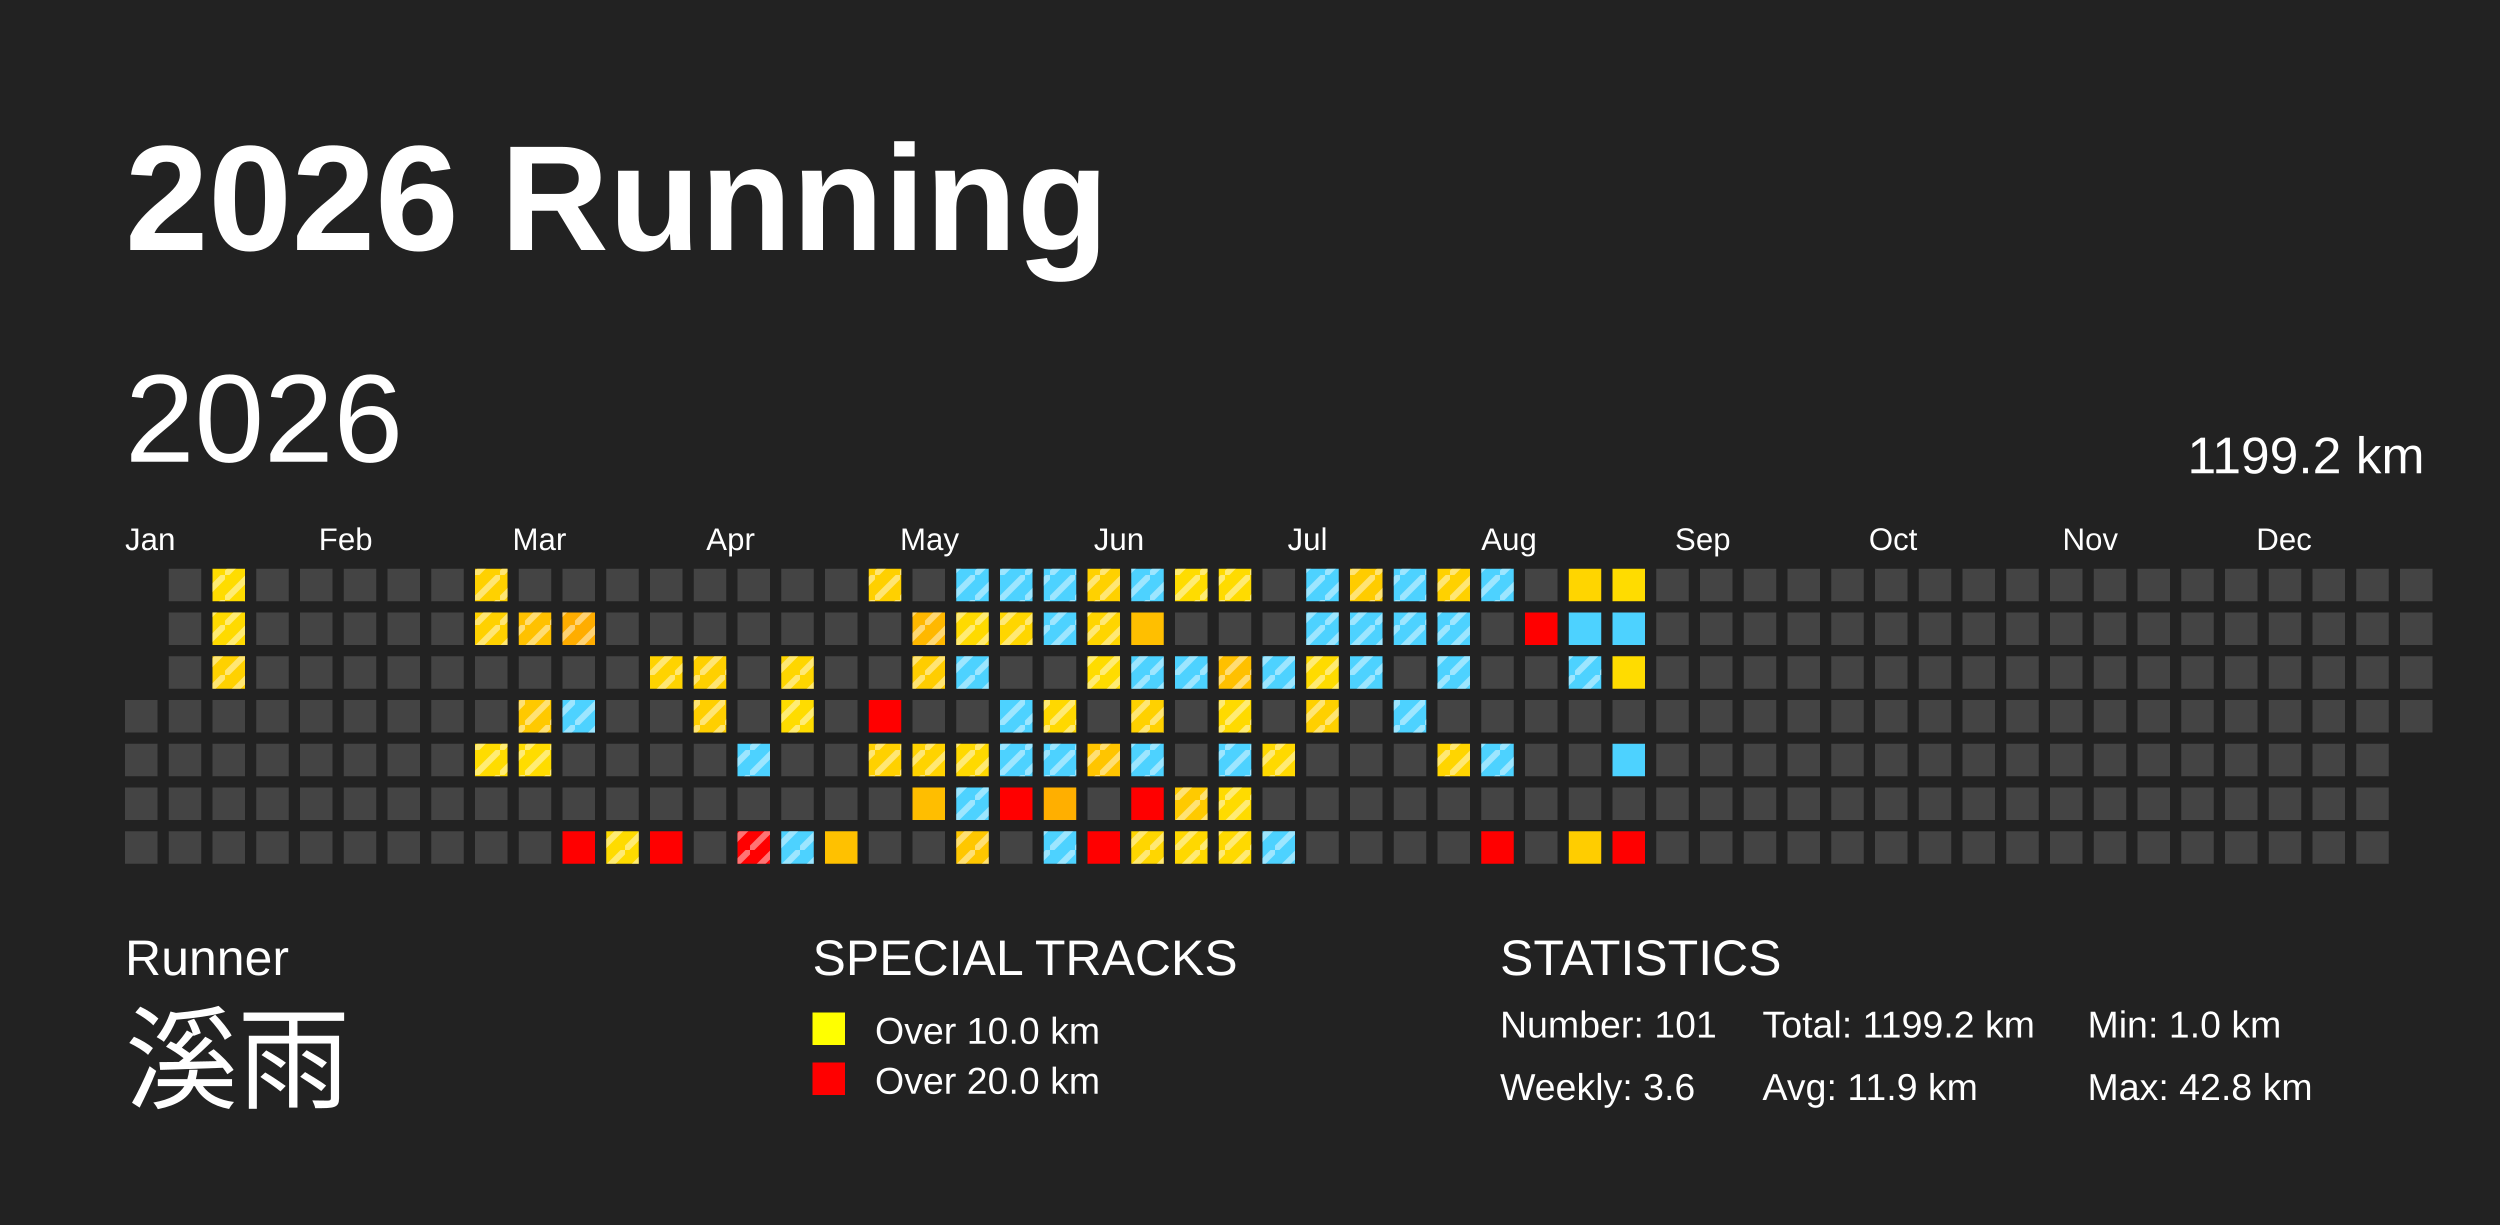
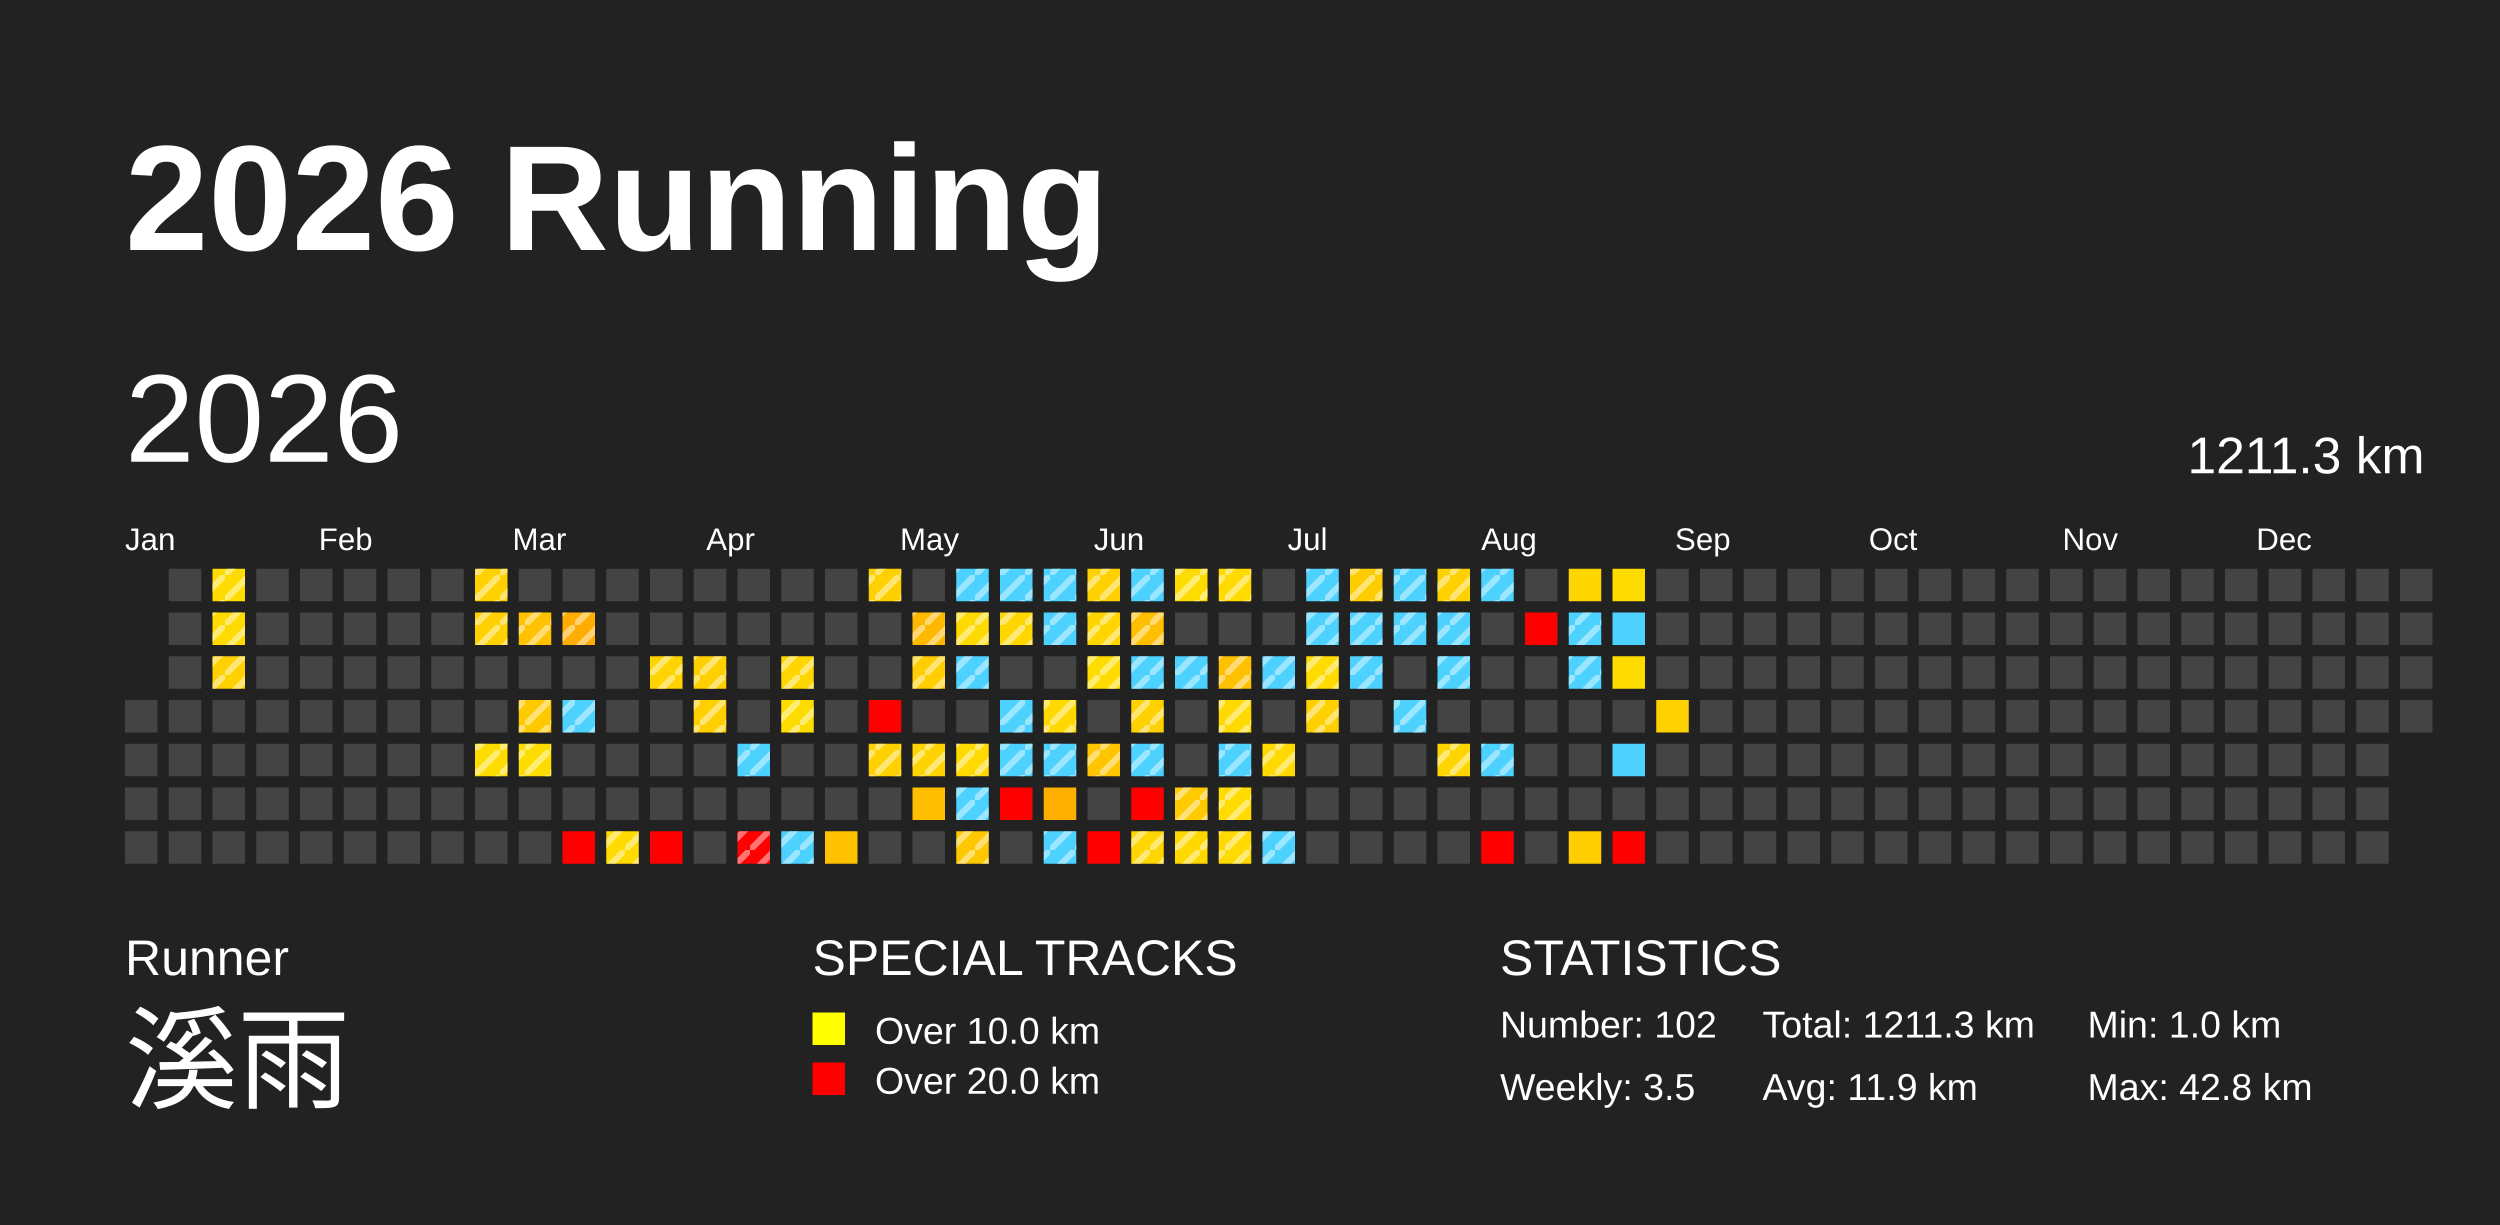
<svg xmlns="http://www.w3.org/2000/svg" baseProfile="full" height="98mm" version="1.1" viewBox="0,0,200,98" width="200mm">
  <defs>
    <pattern height="2" id="indoor-stripe" patternUnits="userSpaceOnUse" width="2">
      <line stroke="white" stroke-opacity="0.45" stroke-width="0.5" x1="0" x2="2" y1="2" y2="0" />
    </pattern>
  </defs>
  <rect fill="#222222" height="98" width="200" x="0" y="0" />
  <text fill="#FFFFFF" style="font-size:12px; font-family:Arial; font-weight:bold;" x="10" y="20">2026 Running</text>
  <text fill="#FFFFFF" style="font-size:4px; font-family:Arial" x="10" y="78">Runner</text>
  <text fill="#FFFFFF" style="font-size:9px; font-family:Arial" x="10" y="88">溪雨</text>
  <text fill="#FFFFFF" style="font-size:4px; font-family:Arial" x="65" y="78">SPECIAL TRACKS</text>
  <rect fill="yellow" height="2.6" width="2.6" x="65" y="81" />
  <text fill="#FFFFFF" style="font-size:3px; font-family:Arial" x="70" y="83.5">Over 10.0 km</text>
  <rect fill="red" height="2.6" width="2.6" x="65" y="85" />
  <text fill="#FFFFFF" style="font-size:3px; font-family:Arial" x="70" y="87.5">Over 20.0 km</text>
  <text fill="#FFFFFF" style="font-size:4px; font-family:Arial" x="120" y="78">STATISTICS</text>
-   <text fill="#FFFFFF" style="font-size:3px; font-family:Arial" x="120" y="83">Number: 101</text>
-   <text fill="#FFFFFF" style="font-size:3px; font-family:Arial" x="120" y="88">Weekly: 3.6</text>
-   <text fill="#FFFFFF" style="font-size:3px; font-family:Arial" x="141" y="83">Total: 1199.2 km</text>
+   <text fill="#FFFFFF" style="font-size:3px; font-family:Arial" x="120" y="83">Number: 102</text>
+   <text fill="#FFFFFF" style="font-size:3px; font-family:Arial" x="120" y="88">Weekly: 3.5</text>
+   <text fill="#FFFFFF" style="font-size:3px; font-family:Arial" x="141" y="83">Total: 1211.3 km</text>
  <text fill="#FFFFFF" style="font-size:3px; font-family:Arial" x="141" y="88">Avg: 11.9 km</text>
  <text fill="#FFFFFF" style="font-size:3px; font-family:Arial" x="167" y="83">Min: 1.0 km</text>
  <text fill="#FFFFFF" style="font-size:3px; font-family:Arial" x="167" y="88">Max: 42.8 km</text>
  <text dominant-baseline="hanging" fill="#FFFFFF" style="font-size:10.0px; font-family:Arial;" x="10" y="30">2026</text>
-   <text dominant-baseline="hanging" fill="#FFFFFF" style="font-size:4.125px; font-family:Arial;" x="175" y="35">1199.2 km</text>
+   <text dominant-baseline="hanging" fill="#FFFFFF" style="font-size:4.125px; font-family:Arial;" x="175" y="35">1211.3 km</text>
  <text fill="#FFFFFF" style="font-size:2.5px; font-family:Arial" x="10.0" y="44">Jan</text>
  <text fill="#FFFFFF" style="font-size:2.5px; font-family:Arial" x="25.5" y="44">Feb</text>
  <text fill="#FFFFFF" style="font-size:2.5px; font-family:Arial" x="41.0" y="44">Mar</text>
  <text fill="#FFFFFF" style="font-size:2.5px; font-family:Arial" x="56.5" y="44">Apr</text>
  <text fill="#FFFFFF" style="font-size:2.5px; font-family:Arial" x="72.0" y="44">May</text>
  <text fill="#FFFFFF" style="font-size:2.5px; font-family:Arial" x="87.5" y="44">Jun</text>
  <text fill="#FFFFFF" style="font-size:2.5px; font-family:Arial" x="103.0" y="44">Jul</text>
  <text fill="#FFFFFF" style="font-size:2.5px; font-family:Arial" x="118.5" y="44">Aug</text>
  <text fill="#FFFFFF" style="font-size:2.5px; font-family:Arial" x="134.0" y="44">Sep</text>
  <text fill="#FFFFFF" style="font-size:2.5px; font-family:Arial" x="149.5" y="44">Oct</text>
  <text fill="#FFFFFF" style="font-size:2.5px; font-family:Arial" x="165.0" y="44">Nov</text>
  <text fill="#FFFFFF" style="font-size:2.5px; font-family:Arial" x="180.5" y="44">Dec</text>
  <rect fill="#444444" height="2.6" width="2.6" x="10.0" y="56.0" />
  <rect fill="#444444" height="2.6" width="2.6" x="10.0" y="59.5" />
  <rect fill="#444444" height="2.6" width="2.6" x="10.0" y="63.0" />
  <rect fill="#444444" height="2.6" width="2.6" x="10.0" y="66.5" />
  <rect fill="#444444" height="2.6" width="2.6" x="13.5" y="45.5" />
  <rect fill="#444444" height="2.6" width="2.6" x="13.5" y="49.0" />
  <rect fill="#444444" height="2.6" width="2.6" x="13.5" y="52.5" />
  <rect fill="#444444" height="2.6" width="2.6" x="13.5" y="56.0" />
  <rect fill="#444444" height="2.6" width="2.6" x="13.5" y="59.5" />
  <rect fill="#444444" height="2.6" width="2.6" x="13.5" y="63.0" />
  <rect fill="#444444" height="2.6" width="2.6" x="13.5" y="66.5" />
  <rect fill="#ffdc00" height="2.6" width="2.6" x="17.0" y="45.5" />
  <rect fill="url(#indoor-stripe)" height="2.6" style="pointer-events: none;" width="2.6" x="17.0" y="45.5" />
  <rect fill="#ffda00" height="2.6" width="2.6" x="17.0" y="49.0" />
  <rect fill="url(#indoor-stripe)" height="2.6" style="pointer-events: none;" width="2.6" x="17.0" y="49.0" />
  <rect fill="#ffd100" height="2.6" width="2.6" x="17.0" y="52.5" />
  <rect fill="url(#indoor-stripe)" height="2.6" style="pointer-events: none;" width="2.6" x="17.0" y="52.5" />
  <rect fill="#444444" height="2.6" width="2.6" x="17.0" y="56.0" />
  <rect fill="#444444" height="2.6" width="2.6" x="17.0" y="59.5" />
  <rect fill="#444444" height="2.6" width="2.6" x="17.0" y="63.0" />
  <rect fill="#444444" height="2.6" width="2.6" x="17.0" y="66.5" />
  <rect fill="#444444" height="2.6" width="2.6" x="20.5" y="45.5" />
  <rect fill="#444444" height="2.6" width="2.6" x="20.5" y="49.0" />
  <rect fill="#444444" height="2.6" width="2.6" x="20.5" y="52.5" />
  <rect fill="#444444" height="2.6" width="2.6" x="20.5" y="56.0" />
  <rect fill="#444444" height="2.6" width="2.6" x="20.5" y="59.5" />
  <rect fill="#444444" height="2.6" width="2.6" x="20.5" y="63.0" />
  <rect fill="#444444" height="2.6" width="2.6" x="20.5" y="66.5" />
  <rect fill="#444444" height="2.6" width="2.6" x="24.0" y="45.5" />
  <rect fill="#444444" height="2.6" width="2.6" x="24.0" y="49.0" />
  <rect fill="#444444" height="2.6" width="2.6" x="24.0" y="52.5" />
  <rect fill="#444444" height="2.6" width="2.6" x="24.0" y="56.0" />
  <rect fill="#444444" height="2.6" width="2.6" x="24.0" y="59.5" />
  <rect fill="#444444" height="2.6" width="2.6" x="24.0" y="63.0" />
  <rect fill="#444444" height="2.6" width="2.6" x="24.0" y="66.5" />
  <rect fill="#444444" height="2.6" width="2.6" x="27.5" y="45.5" />
  <rect fill="#444444" height="2.6" width="2.6" x="27.5" y="49.0" />
  <rect fill="#444444" height="2.6" width="2.6" x="27.5" y="52.5" />
  <rect fill="#444444" height="2.6" width="2.6" x="27.5" y="56.0" />
  <rect fill="#444444" height="2.6" width="2.6" x="27.5" y="59.5" />
  <rect fill="#444444" height="2.6" width="2.6" x="27.5" y="63.0" />
  <rect fill="#444444" height="2.6" width="2.6" x="27.5" y="66.5" />
  <rect fill="#444444" height="2.6" width="2.6" x="31.0" y="45.5" />
  <rect fill="#444444" height="2.6" width="2.6" x="31.0" y="49.0" />
  <rect fill="#444444" height="2.6" width="2.6" x="31.0" y="52.5" />
  <rect fill="#444444" height="2.6" width="2.6" x="31.0" y="56.0" />
  <rect fill="#444444" height="2.6" width="2.6" x="31.0" y="59.5" />
  <rect fill="#444444" height="2.6" width="2.6" x="31.0" y="63.0" />
  <rect fill="#444444" height="2.6" width="2.6" x="31.0" y="66.5" />
  <rect fill="#444444" height="2.6" width="2.6" x="34.5" y="45.5" />
  <rect fill="#444444" height="2.6" width="2.6" x="34.5" y="49.0" />
  <rect fill="#444444" height="2.6" width="2.6" x="34.5" y="52.5" />
  <rect fill="#444444" height="2.6" width="2.6" x="34.5" y="56.0" />
  <rect fill="#444444" height="2.6" width="2.6" x="34.5" y="59.5" />
  <rect fill="#444444" height="2.6" width="2.6" x="34.5" y="63.0" />
  <rect fill="#444444" height="2.6" width="2.6" x="34.5" y="66.5" />
  <rect fill="#ffd100" height="2.6" width="2.6" x="38.0" y="45.5" />
  <rect fill="url(#indoor-stripe)" height="2.6" style="pointer-events: none;" width="2.6" x="38.0" y="45.5" />
  <rect fill="#ffd100" height="2.6" width="2.6" x="38.0" y="49.0" />
  <rect fill="url(#indoor-stripe)" height="2.6" style="pointer-events: none;" width="2.6" x="38.0" y="49.0" />
  <rect fill="#444444" height="2.6" width="2.6" x="38.0" y="52.5" />
  <rect fill="#444444" height="2.6" width="2.6" x="38.0" y="56.0" />
  <rect fill="#ffdc00" height="2.6" width="2.6" x="38.0" y="59.5" />
  <rect fill="url(#indoor-stripe)" height="2.6" style="pointer-events: none;" width="2.6" x="38.0" y="59.5" />
  <rect fill="#444444" height="2.6" width="2.6" x="38.0" y="63.0" />
  <rect fill="#444444" height="2.6" width="2.6" x="38.0" y="66.5" />
  <rect fill="#444444" height="2.6" width="2.6" x="41.5" y="45.5" />
  <rect fill="#ffc100" height="2.6" width="2.6" x="41.5" y="49.0" />
  <rect fill="url(#indoor-stripe)" height="2.6" style="pointer-events: none;" width="2.6" x="41.5" y="49.0" />
  <rect fill="#444444" height="2.6" width="2.6" x="41.5" y="52.5" />
  <rect fill="#ffc900" height="2.6" width="2.6" x="41.5" y="56.0" />
  <rect fill="url(#indoor-stripe)" height="2.6" style="pointer-events: none;" width="2.6" x="41.5" y="56.0" />
  <rect fill="#ffdc00" height="2.6" width="2.6" x="41.5" y="59.5" />
  <rect fill="url(#indoor-stripe)" height="2.6" style="pointer-events: none;" width="2.6" x="41.5" y="59.5" />
  <rect fill="#444444" height="2.6" width="2.6" x="41.5" y="63.0" />
  <rect fill="#444444" height="2.6" width="2.6" x="41.5" y="66.5" />
  <rect fill="#444444" height="2.6" width="2.6" x="45.0" y="45.5" />
  <rect fill="#ffad00" height="2.6" width="2.6" x="45.0" y="49.0" />
  <rect fill="url(#indoor-stripe)" height="2.6" style="pointer-events: none;" width="2.6" x="45.0" y="49.0" />
  <rect fill="#444444" height="2.6" width="2.6" x="45.0" y="52.5" />
  <rect fill="#4dd2ff" height="2.6" width="2.6" x="45.0" y="56.0" />
  <rect fill="url(#indoor-stripe)" height="2.6" style="pointer-events: none;" width="2.6" x="45.0" y="56.0" />
  <rect fill="#444444" height="2.6" width="2.6" x="45.0" y="59.5" />
  <rect fill="#444444" height="2.6" width="2.6" x="45.0" y="63.0" />
  <rect fill="red" height="2.6" width="2.6" x="45.0" y="66.5" />
  <rect fill="#444444" height="2.6" width="2.6" x="48.5" y="45.5" />
  <rect fill="#444444" height="2.6" width="2.6" x="48.5" y="49.0" />
  <rect fill="#444444" height="2.6" width="2.6" x="48.5" y="52.5" />
  <rect fill="#444444" height="2.6" width="2.6" x="48.5" y="56.0" />
  <rect fill="#444444" height="2.6" width="2.6" x="48.5" y="59.5" />
  <rect fill="#444444" height="2.6" width="2.6" x="48.5" y="63.0" />
  <rect fill="#ffdb00" height="2.6" width="2.6" x="48.5" y="66.5" />
  <rect fill="url(#indoor-stripe)" height="2.6" style="pointer-events: none;" width="2.6" x="48.5" y="66.5" />
  <rect fill="#444444" height="2.6" width="2.6" x="52.0" y="45.5" />
  <rect fill="#444444" height="2.6" width="2.6" x="52.0" y="49.0" />
  <rect fill="#ffd300" height="2.6" width="2.6" x="52.0" y="52.5" />
  <rect fill="url(#indoor-stripe)" height="2.6" style="pointer-events: none;" width="2.6" x="52.0" y="52.5" />
  <rect fill="#444444" height="2.6" width="2.6" x="52.0" y="56.0" />
  <rect fill="#444444" height="2.6" width="2.6" x="52.0" y="59.5" />
  <rect fill="#444444" height="2.6" width="2.6" x="52.0" y="63.0" />
  <rect fill="red" height="2.6" width="2.6" x="52.0" y="66.5" />
  <rect fill="#444444" height="2.6" width="2.6" x="55.5" y="45.5" />
  <rect fill="#444444" height="2.6" width="2.6" x="55.5" y="49.0" />
  <rect fill="#ffd000" height="2.6" width="2.6" x="55.5" y="52.5" />
  <rect fill="url(#indoor-stripe)" height="2.6" style="pointer-events: none;" width="2.6" x="55.5" y="52.5" />
  <rect fill="#ffcf00" height="2.6" width="2.6" x="55.5" y="56.0" />
  <rect fill="url(#indoor-stripe)" height="2.6" style="pointer-events: none;" width="2.6" x="55.5" y="56.0" />
  <rect fill="#444444" height="2.6" width="2.6" x="55.5" y="59.5" />
  <rect fill="#444444" height="2.6" width="2.6" x="55.5" y="63.0" />
  <rect fill="#444444" height="2.6" width="2.6" x="55.5" y="66.5" />
  <rect fill="#444444" height="2.6" width="2.6" x="59.0" y="45.5" />
  <rect fill="#444444" height="2.6" width="2.6" x="59.0" y="49.0" />
  <rect fill="#444444" height="2.6" width="2.6" x="59.0" y="52.5" />
  <rect fill="#444444" height="2.6" width="2.6" x="59.0" y="56.0" />
  <rect fill="#4dd2ff" height="2.6" width="2.6" x="59.0" y="59.5" />
  <rect fill="url(#indoor-stripe)" height="2.6" style="pointer-events: none;" width="2.6" x="59.0" y="59.5" />
  <rect fill="#444444" height="2.6" width="2.6" x="59.0" y="63.0" />
  <rect fill="red" height="2.6" width="2.6" x="59.0" y="66.5" />
  <rect fill="url(#indoor-stripe)" height="2.6" style="pointer-events: none;" width="2.6" x="59.0" y="66.5" />
  <rect fill="#444444" height="2.6" width="2.6" x="62.5" y="45.5" />
  <rect fill="#444444" height="2.6" width="2.6" x="62.5" y="49.0" />
  <rect fill="#ffd600" height="2.6" width="2.6" x="62.5" y="52.5" />
  <rect fill="url(#indoor-stripe)" height="2.6" style="pointer-events: none;" width="2.6" x="62.5" y="52.5" />
  <rect fill="#ffdc00" height="2.6" width="2.6" x="62.5" y="56.0" />
  <rect fill="url(#indoor-stripe)" height="2.6" style="pointer-events: none;" width="2.6" x="62.5" y="56.0" />
  <rect fill="#444444" height="2.6" width="2.6" x="62.5" y="59.5" />
  <rect fill="#444444" height="2.6" width="2.6" x="62.5" y="63.0" />
  <rect fill="#4dd2ff" height="2.6" width="2.6" x="62.5" y="66.5" />
  <rect fill="url(#indoor-stripe)" height="2.6" style="pointer-events: none;" width="2.6" x="62.5" y="66.5" />
  <rect fill="#444444" height="2.6" width="2.6" x="66.0" y="45.5" />
  <rect fill="#444444" height="2.6" width="2.6" x="66.0" y="49.0" />
  <rect fill="#444444" height="2.6" width="2.6" x="66.0" y="52.5" />
  <rect fill="#444444" height="2.6" width="2.6" x="66.0" y="56.0" />
  <rect fill="#444444" height="2.6" width="2.6" x="66.0" y="59.5" />
  <rect fill="#444444" height="2.6" width="2.6" x="66.0" y="63.0" />
  <rect fill="#ffc100" height="2.6" width="2.6" x="66.0" y="66.5" />
  <rect fill="#ffd000" height="2.6" width="2.6" x="69.5" y="45.5" />
  <rect fill="url(#indoor-stripe)" height="2.6" style="pointer-events: none;" width="2.6" x="69.5" y="45.5" />
  <rect fill="#444444" height="2.6" width="2.6" x="69.5" y="49.0" />
  <rect fill="#444444" height="2.6" width="2.6" x="69.5" y="52.5" />
  <rect fill="red" height="2.6" width="2.6" x="69.5" y="56.0" />
  <rect fill="#ffd100" height="2.6" width="2.6" x="69.5" y="59.5" />
  <rect fill="url(#indoor-stripe)" height="2.6" style="pointer-events: none;" width="2.6" x="69.5" y="59.5" />
  <rect fill="#444444" height="2.6" width="2.6" x="69.5" y="63.0" />
  <rect fill="#444444" height="2.6" width="2.6" x="69.5" y="66.5" />
  <rect fill="#444444" height="2.6" width="2.6" x="73.0" y="45.5" />
  <rect fill="#ffb800" height="2.6" width="2.6" x="73.0" y="49.0" />
  <rect fill="url(#indoor-stripe)" height="2.6" style="pointer-events: none;" width="2.6" x="73.0" y="49.0" />
  <rect fill="#ffcd00" height="2.6" width="2.6" x="73.0" y="52.5" />
  <rect fill="url(#indoor-stripe)" height="2.6" style="pointer-events: none;" width="2.6" x="73.0" y="52.5" />
  <rect fill="#444444" height="2.6" width="2.6" x="73.0" y="56.0" />
  <rect fill="#ffd300" height="2.6" width="2.6" x="73.0" y="59.5" />
  <rect fill="url(#indoor-stripe)" height="2.6" style="pointer-events: none;" width="2.6" x="73.0" y="59.5" />
  <rect fill="#ffbe00" height="2.6" width="2.6" x="73.0" y="63.0" />
  <rect fill="#444444" height="2.6" width="2.6" x="73.0" y="66.5" />
  <rect fill="#4dd2ff" height="2.6" width="2.6" x="76.5" y="45.5" />
  <rect fill="url(#indoor-stripe)" height="2.6" style="pointer-events: none;" width="2.6" x="76.5" y="45.5" />
  <rect fill="#ffda00" height="2.6" width="2.6" x="76.5" y="49.0" />
  <rect fill="url(#indoor-stripe)" height="2.6" style="pointer-events: none;" width="2.6" x="76.5" y="49.0" />
  <rect fill="#4dd2ff" height="2.6" width="2.6" x="76.5" y="52.5" />
  <rect fill="url(#indoor-stripe)" height="2.6" style="pointer-events: none;" width="2.6" x="76.5" y="52.5" />
  <rect fill="#444444" height="2.6" width="2.6" x="76.5" y="56.0" />
  <rect fill="#ffd900" height="2.6" width="2.6" x="76.5" y="59.5" />
  <rect fill="url(#indoor-stripe)" height="2.6" style="pointer-events: none;" width="2.6" x="76.5" y="59.5" />
  <rect fill="#4dd2ff" height="2.6" width="2.6" x="76.5" y="63.0" />
  <rect fill="url(#indoor-stripe)" height="2.6" style="pointer-events: none;" width="2.6" x="76.5" y="63.0" />
  <rect fill="#ffc700" height="2.6" width="2.6" x="76.5" y="66.5" />
  <rect fill="url(#indoor-stripe)" height="2.6" style="pointer-events: none;" width="2.6" x="76.5" y="66.5" />
  <rect fill="#4dd2ff" height="2.6" width="2.6" x="80.0" y="45.5" />
  <rect fill="url(#indoor-stripe)" height="2.6" style="pointer-events: none;" width="2.6" x="80.0" y="45.5" />
  <rect fill="#ffd600" height="2.6" width="2.6" x="80.0" y="49.0" />
  <rect fill="url(#indoor-stripe)" height="2.6" style="pointer-events: none;" width="2.6" x="80.0" y="49.0" />
  <rect fill="#444444" height="2.6" width="2.6" x="80.0" y="52.5" />
  <rect fill="#4dd2ff" height="2.6" width="2.6" x="80.0" y="56.0" />
  <rect fill="url(#indoor-stripe)" height="2.6" style="pointer-events: none;" width="2.6" x="80.0" y="56.0" />
  <rect fill="#4dd2ff" height="2.6" width="2.6" x="80.0" y="59.5" />
  <rect fill="url(#indoor-stripe)" height="2.6" style="pointer-events: none;" width="2.6" x="80.0" y="59.5" />
  <rect fill="red" height="2.6" width="2.6" x="80.0" y="63.0" />
  <rect fill="#444444" height="2.6" width="2.6" x="80.0" y="66.5" />
  <rect fill="#4dd2ff" height="2.6" width="2.6" x="83.5" y="45.5" />
  <rect fill="url(#indoor-stripe)" height="2.6" style="pointer-events: none;" width="2.6" x="83.5" y="45.5" />
  <rect fill="#4dd2ff" height="2.6" width="2.6" x="83.5" y="49.0" />
  <rect fill="url(#indoor-stripe)" height="2.6" style="pointer-events: none;" width="2.6" x="83.5" y="49.0" />
  <rect fill="#444444" height="2.6" width="2.6" x="83.5" y="52.5" />
  <rect fill="#ffd800" height="2.6" width="2.6" x="83.5" y="56.0" />
  <rect fill="url(#indoor-stripe)" height="2.6" style="pointer-events: none;" width="2.6" x="83.5" y="56.0" />
  <rect fill="#4dd2ff" height="2.6" width="2.6" x="83.5" y="59.5" />
  <rect fill="url(#indoor-stripe)" height="2.6" style="pointer-events: none;" width="2.6" x="83.5" y="59.5" />
  <rect fill="#ffaf00" height="2.6" width="2.6" x="83.5" y="63.0" />
  <rect fill="#4dd2ff" height="2.6" width="2.6" x="83.5" y="66.5" />
  <rect fill="url(#indoor-stripe)" height="2.6" style="pointer-events: none;" width="2.6" x="83.5" y="66.5" />
  <rect fill="#ffd100" height="2.6" width="2.6" x="87.0" y="45.5" />
  <rect fill="url(#indoor-stripe)" height="2.6" style="pointer-events: none;" width="2.6" x="87.0" y="45.5" />
  <rect fill="#ffd500" height="2.6" width="2.6" x="87.0" y="49.0" />
  <rect fill="url(#indoor-stripe)" height="2.6" style="pointer-events: none;" width="2.6" x="87.0" y="49.0" />
  <rect fill="#ffdc00" height="2.6" width="2.6" x="87.0" y="52.5" />
  <rect fill="url(#indoor-stripe)" height="2.6" style="pointer-events: none;" width="2.6" x="87.0" y="52.5" />
  <rect fill="#444444" height="2.6" width="2.6" x="87.0" y="56.0" />
  <rect fill="#ffc500" height="2.6" width="2.6" x="87.0" y="59.5" />
  <rect fill="url(#indoor-stripe)" height="2.6" style="pointer-events: none;" width="2.6" x="87.0" y="59.5" />
  <rect fill="#444444" height="2.6" width="2.6" x="87.0" y="63.0" />
  <rect fill="red" height="2.6" width="2.6" x="87.0" y="66.5" />
  <rect fill="#4dd2ff" height="2.6" width="2.6" x="90.5" y="45.5" />
  <rect fill="url(#indoor-stripe)" height="2.6" style="pointer-events: none;" width="2.6" x="90.5" y="45.5" />
  <rect fill="#ffbf00" height="2.6" width="2.6" x="90.5" y="49.0" />
+   <rect fill="url(#indoor-stripe)" height="2.6" style="pointer-events: none;" width="2.6" x="90.5" y="49.0" />
  <rect fill="#4dd2ff" height="2.6" width="2.6" x="90.5" y="52.5" />
  <rect fill="url(#indoor-stripe)" height="2.6" style="pointer-events: none;" width="2.6" x="90.5" y="52.5" />
  <rect fill="#ffd100" height="2.6" width="2.6" x="90.5" y="56.0" />
  <rect fill="url(#indoor-stripe)" height="2.6" style="pointer-events: none;" width="2.6" x="90.5" y="56.0" />
  <rect fill="#4dd2ff" height="2.6" width="2.6" x="90.5" y="59.5" />
  <rect fill="url(#indoor-stripe)" height="2.6" style="pointer-events: none;" width="2.6" x="90.5" y="59.5" />
  <rect fill="red" height="2.6" width="2.6" x="90.5" y="63.0" />
  <rect fill="#ffd600" height="2.6" width="2.6" x="90.5" y="66.5" />
  <rect fill="url(#indoor-stripe)" height="2.6" style="pointer-events: none;" width="2.6" x="90.5" y="66.5" />
  <rect fill="#ffdc00" height="2.6" width="2.6" x="94.0" y="45.5" />
  <rect fill="url(#indoor-stripe)" height="2.6" style="pointer-events: none;" width="2.6" x="94.0" y="45.5" />
  <rect fill="#444444" height="2.6" width="2.6" x="94.0" y="49.0" />
  <rect fill="#4dd2ff" height="2.6" width="2.6" x="94.0" y="52.5" />
  <rect fill="url(#indoor-stripe)" height="2.6" style="pointer-events: none;" width="2.6" x="94.0" y="52.5" />
  <rect fill="#444444" height="2.6" width="2.6" x="94.0" y="56.0" />
  <rect fill="#444444" height="2.6" width="2.6" x="94.0" y="59.5" />
  <rect fill="#ffca00" height="2.6" width="2.6" x="94.0" y="63.0" />
  <rect fill="url(#indoor-stripe)" height="2.6" style="pointer-events: none;" width="2.6" x="94.0" y="63.0" />
  <rect fill="#ffd800" height="2.6" width="2.6" x="94.0" y="66.5" />
  <rect fill="url(#indoor-stripe)" height="2.6" style="pointer-events: none;" width="2.6" x="94.0" y="66.5" />
  <rect fill="#ffdb00" height="2.6" width="2.6" x="97.5" y="45.5" />
  <rect fill="url(#indoor-stripe)" height="2.6" style="pointer-events: none;" width="2.6" x="97.5" y="45.5" />
  <rect fill="#444444" height="2.6" width="2.6" x="97.5" y="49.0" />
  <rect fill="#ffc000" height="2.6" width="2.6" x="97.5" y="52.5" />
  <rect fill="url(#indoor-stripe)" height="2.6" style="pointer-events: none;" width="2.6" x="97.5" y="52.5" />
  <rect fill="#ffda00" height="2.6" width="2.6" x="97.5" y="56.0" />
  <rect fill="url(#indoor-stripe)" height="2.6" style="pointer-events: none;" width="2.6" x="97.5" y="56.0" />
  <rect fill="#4dd2ff" height="2.6" width="2.6" x="97.5" y="59.5" />
  <rect fill="url(#indoor-stripe)" height="2.6" style="pointer-events: none;" width="2.6" x="97.5" y="59.5" />
  <rect fill="#ffdb00" height="2.6" width="2.6" x="97.5" y="63.0" />
  <rect fill="url(#indoor-stripe)" height="2.6" style="pointer-events: none;" width="2.6" x="97.5" y="63.0" />
  <rect fill="#ffd900" height="2.6" width="2.6" x="97.5" y="66.5" />
  <rect fill="url(#indoor-stripe)" height="2.6" style="pointer-events: none;" width="2.6" x="97.5" y="66.5" />
  <rect fill="#444444" height="2.6" width="2.6" x="101.0" y="45.5" />
  <rect fill="#444444" height="2.6" width="2.6" x="101.0" y="49.0" />
  <rect fill="#4dd2ff" height="2.6" width="2.6" x="101.0" y="52.5" />
  <rect fill="url(#indoor-stripe)" height="2.6" style="pointer-events: none;" width="2.6" x="101.0" y="52.5" />
  <rect fill="#444444" height="2.6" width="2.6" x="101.0" y="56.0" />
  <rect fill="#ffd900" height="2.6" width="2.6" x="101.0" y="59.5" />
  <rect fill="url(#indoor-stripe)" height="2.6" style="pointer-events: none;" width="2.6" x="101.0" y="59.5" />
  <rect fill="#444444" height="2.6" width="2.6" x="101.0" y="63.0" />
  <rect fill="#4dd2ff" height="2.6" width="2.6" x="101.0" y="66.5" />
  <rect fill="url(#indoor-stripe)" height="2.6" style="pointer-events: none;" width="2.6" x="101.0" y="66.5" />
  <rect fill="#4dd2ff" height="2.6" width="2.6" x="104.5" y="45.5" />
  <rect fill="url(#indoor-stripe)" height="2.6" style="pointer-events: none;" width="2.6" x="104.5" y="45.5" />
  <rect fill="#4dd2ff" height="2.6" width="2.6" x="104.5" y="49.0" />
  <rect fill="url(#indoor-stripe)" height="2.6" style="pointer-events: none;" width="2.6" x="104.5" y="49.0" />
  <rect fill="#ffdb00" height="2.6" width="2.6" x="104.5" y="52.5" />
  <rect fill="url(#indoor-stripe)" height="2.6" style="pointer-events: none;" width="2.6" x="104.5" y="52.5" />
  <rect fill="#ffd000" height="2.6" width="2.6" x="104.5" y="56.0" />
  <rect fill="url(#indoor-stripe)" height="2.6" style="pointer-events: none;" width="2.6" x="104.5" y="56.0" />
  <rect fill="#444444" height="2.6" width="2.6" x="104.5" y="59.5" />
  <rect fill="#444444" height="2.6" width="2.6" x="104.5" y="63.0" />
  <rect fill="#444444" height="2.6" width="2.6" x="104.5" y="66.5" />
  <rect fill="#ffcc00" height="2.6" width="2.6" x="108.0" y="45.5" />
  <rect fill="url(#indoor-stripe)" height="2.6" style="pointer-events: none;" width="2.6" x="108.0" y="45.5" />
  <rect fill="#4dd2ff" height="2.6" width="2.6" x="108.0" y="49.0" />
  <rect fill="url(#indoor-stripe)" height="2.6" style="pointer-events: none;" width="2.6" x="108.0" y="49.0" />
  <rect fill="#4dd2ff" height="2.6" width="2.6" x="108.0" y="52.5" />
  <rect fill="url(#indoor-stripe)" height="2.6" style="pointer-events: none;" width="2.6" x="108.0" y="52.5" />
  <rect fill="#444444" height="2.6" width="2.6" x="108.0" y="56.0" />
  <rect fill="#444444" height="2.6" width="2.6" x="108.0" y="59.5" />
  <rect fill="#444444" height="2.6" width="2.6" x="108.0" y="63.0" />
  <rect fill="#444444" height="2.6" width="2.6" x="108.0" y="66.5" />
  <rect fill="#4dd2ff" height="2.6" width="2.6" x="111.5" y="45.5" />
  <rect fill="url(#indoor-stripe)" height="2.6" style="pointer-events: none;" width="2.6" x="111.5" y="45.5" />
  <rect fill="#4dd2ff" height="2.6" width="2.6" x="111.5" y="49.0" />
  <rect fill="url(#indoor-stripe)" height="2.6" style="pointer-events: none;" width="2.6" x="111.5" y="49.0" />
  <rect fill="#444444" height="2.6" width="2.6" x="111.5" y="52.5" />
  <rect fill="#4dd2ff" height="2.6" width="2.6" x="111.5" y="56.0" />
  <rect fill="url(#indoor-stripe)" height="2.6" style="pointer-events: none;" width="2.6" x="111.5" y="56.0" />
  <rect fill="#444444" height="2.6" width="2.6" x="111.5" y="59.5" />
  <rect fill="#444444" height="2.6" width="2.6" x="111.5" y="63.0" />
  <rect fill="#444444" height="2.6" width="2.6" x="111.5" y="66.5" />
  <rect fill="#ffd100" height="2.6" width="2.6" x="115.0" y="45.5" />
  <rect fill="url(#indoor-stripe)" height="2.6" style="pointer-events: none;" width="2.6" x="115.0" y="45.5" />
  <rect fill="#4dd2ff" height="2.6" width="2.6" x="115.0" y="49.0" />
  <rect fill="url(#indoor-stripe)" height="2.6" style="pointer-events: none;" width="2.6" x="115.0" y="49.0" />
  <rect fill="#4dd2ff" height="2.6" width="2.6" x="115.0" y="52.5" />
  <rect fill="url(#indoor-stripe)" height="2.6" style="pointer-events: none;" width="2.6" x="115.0" y="52.5" />
  <rect fill="#444444" height="2.6" width="2.6" x="115.0" y="56.0" />
  <rect fill="#ffd500" height="2.6" width="2.6" x="115.0" y="59.5" />
  <rect fill="url(#indoor-stripe)" height="2.6" style="pointer-events: none;" width="2.6" x="115.0" y="59.5" />
  <rect fill="#444444" height="2.6" width="2.6" x="115.0" y="63.0" />
  <rect fill="#444444" height="2.6" width="2.6" x="115.0" y="66.5" />
  <rect fill="#4dd2ff" height="2.6" width="2.6" x="118.5" y="45.5" />
  <rect fill="url(#indoor-stripe)" height="2.6" style="pointer-events: none;" width="2.6" x="118.5" y="45.5" />
  <rect fill="#444444" height="2.6" width="2.6" x="118.5" y="49.0" />
  <rect fill="#444444" height="2.6" width="2.6" x="118.5" y="52.5" />
  <rect fill="#444444" height="2.6" width="2.6" x="118.5" y="56.0" />
  <rect fill="#4dd2ff" height="2.6" width="2.6" x="118.5" y="59.5" />
  <rect fill="url(#indoor-stripe)" height="2.6" style="pointer-events: none;" width="2.6" x="118.5" y="59.5" />
  <rect fill="#444444" height="2.6" width="2.6" x="118.5" y="63.0" />
  <rect fill="red" height="2.6" width="2.6" x="118.5" y="66.5" />
  <rect fill="#444444" height="2.6" width="2.6" x="122.0" y="45.5" />
  <rect fill="red" height="2.6" width="2.6" x="122.0" y="49.0" />
  <rect fill="#444444" height="2.6" width="2.6" x="122.0" y="52.5" />
  <rect fill="#444444" height="2.6" width="2.6" x="122.0" y="56.0" />
  <rect fill="#444444" height="2.6" width="2.6" x="122.0" y="59.5" />
  <rect fill="#444444" height="2.6" width="2.6" x="122.0" y="63.0" />
  <rect fill="#444444" height="2.6" width="2.6" x="122.0" y="66.5" />
  <rect fill="#ffd500" height="2.6" width="2.6" x="125.5" y="45.5" />
  <rect fill="#4dd2ff" height="2.6" width="2.6" x="125.5" y="49.0" />
+   <rect fill="url(#indoor-stripe)" height="2.6" style="pointer-events: none;" width="2.6" x="125.5" y="49.0" />
  <rect fill="#4dd2ff" height="2.6" width="2.6" x="125.5" y="52.5" />
  <rect fill="url(#indoor-stripe)" height="2.6" style="pointer-events: none;" width="2.6" x="125.5" y="52.5" />
  <rect fill="#444444" height="2.6" width="2.6" x="125.5" y="56.0" />
  <rect fill="#444444" height="2.6" width="2.6" x="125.5" y="59.5" />
  <rect fill="#444444" height="2.6" width="2.6" x="125.5" y="63.0" />
  <rect fill="#ffcd00" height="2.6" width="2.6" x="125.5" y="66.5" />
  <rect fill="#ffdc00" height="2.6" width="2.6" x="129.0" y="45.5" />
  <rect fill="#4dd2ff" height="2.6" width="2.6" x="129.0" y="49.0" />
  <rect fill="#ffdc00" height="2.6" width="2.6" x="129.0" y="52.5" />
  <rect fill="#444444" height="2.6" width="2.6" x="129.0" y="56.0" />
  <rect fill="#4dd2ff" height="2.6" width="2.6" x="129.0" y="59.5" />
  <rect fill="#444444" height="2.6" width="2.6" x="129.0" y="63.0" />
  <rect fill="red" height="2.6" width="2.6" x="129.0" y="66.5" />
  <rect fill="#444444" height="2.6" width="2.6" x="132.5" y="45.5" />
  <rect fill="#444444" height="2.6" width="2.6" x="132.5" y="49.0" />
  <rect fill="#444444" height="2.6" width="2.6" x="132.5" y="52.5" />
-   <rect fill="#444444" height="2.6" width="2.6" x="132.5" y="56.0" />
+   <rect fill="#ffd100" height="2.6" width="2.6" x="132.5" y="56.0" />
  <rect fill="#444444" height="2.6" width="2.6" x="132.5" y="59.5" />
  <rect fill="#444444" height="2.6" width="2.6" x="132.5" y="63.0" />
  <rect fill="#444444" height="2.6" width="2.6" x="132.5" y="66.5" />
  <rect fill="#444444" height="2.6" width="2.6" x="136.0" y="45.5" />
  <rect fill="#444444" height="2.6" width="2.6" x="136.0" y="49.0" />
  <rect fill="#444444" height="2.6" width="2.6" x="136.0" y="52.5" />
  <rect fill="#444444" height="2.6" width="2.6" x="136.0" y="56.0" />
  <rect fill="#444444" height="2.6" width="2.6" x="136.0" y="59.5" />
  <rect fill="#444444" height="2.6" width="2.6" x="136.0" y="63.0" />
  <rect fill="#444444" height="2.6" width="2.6" x="136.0" y="66.5" />
  <rect fill="#444444" height="2.6" width="2.6" x="139.5" y="45.5" />
  <rect fill="#444444" height="2.6" width="2.6" x="139.5" y="49.0" />
  <rect fill="#444444" height="2.6" width="2.6" x="139.5" y="52.5" />
  <rect fill="#444444" height="2.6" width="2.6" x="139.5" y="56.0" />
  <rect fill="#444444" height="2.6" width="2.6" x="139.5" y="59.5" />
  <rect fill="#444444" height="2.6" width="2.6" x="139.5" y="63.0" />
  <rect fill="#444444" height="2.6" width="2.6" x="139.5" y="66.5" />
  <rect fill="#444444" height="2.6" width="2.6" x="143.0" y="45.5" />
  <rect fill="#444444" height="2.6" width="2.6" x="143.0" y="49.0" />
  <rect fill="#444444" height="2.6" width="2.6" x="143.0" y="52.5" />
  <rect fill="#444444" height="2.6" width="2.6" x="143.0" y="56.0" />
  <rect fill="#444444" height="2.6" width="2.6" x="143.0" y="59.5" />
  <rect fill="#444444" height="2.6" width="2.6" x="143.0" y="63.0" />
  <rect fill="#444444" height="2.6" width="2.6" x="143.0" y="66.5" />
  <rect fill="#444444" height="2.6" width="2.6" x="146.5" y="45.5" />
  <rect fill="#444444" height="2.6" width="2.6" x="146.5" y="49.0" />
  <rect fill="#444444" height="2.6" width="2.6" x="146.5" y="52.5" />
  <rect fill="#444444" height="2.6" width="2.6" x="146.5" y="56.0" />
  <rect fill="#444444" height="2.6" width="2.6" x="146.5" y="59.5" />
  <rect fill="#444444" height="2.6" width="2.6" x="146.5" y="63.0" />
  <rect fill="#444444" height="2.6" width="2.6" x="146.5" y="66.5" />
  <rect fill="#444444" height="2.6" width="2.6" x="150.0" y="45.5" />
  <rect fill="#444444" height="2.6" width="2.6" x="150.0" y="49.0" />
  <rect fill="#444444" height="2.6" width="2.6" x="150.0" y="52.5" />
  <rect fill="#444444" height="2.6" width="2.6" x="150.0" y="56.0" />
  <rect fill="#444444" height="2.6" width="2.6" x="150.0" y="59.5" />
  <rect fill="#444444" height="2.6" width="2.6" x="150.0" y="63.0" />
  <rect fill="#444444" height="2.6" width="2.6" x="150.0" y="66.5" />
  <rect fill="#444444" height="2.6" width="2.6" x="153.5" y="45.5" />
  <rect fill="#444444" height="2.6" width="2.6" x="153.5" y="49.0" />
  <rect fill="#444444" height="2.6" width="2.6" x="153.5" y="52.5" />
  <rect fill="#444444" height="2.6" width="2.6" x="153.5" y="56.0" />
  <rect fill="#444444" height="2.6" width="2.6" x="153.5" y="59.5" />
  <rect fill="#444444" height="2.6" width="2.6" x="153.5" y="63.0" />
  <rect fill="#444444" height="2.6" width="2.6" x="153.5" y="66.5" />
  <rect fill="#444444" height="2.6" width="2.6" x="157.0" y="45.5" />
  <rect fill="#444444" height="2.6" width="2.6" x="157.0" y="49.0" />
  <rect fill="#444444" height="2.6" width="2.6" x="157.0" y="52.5" />
  <rect fill="#444444" height="2.6" width="2.6" x="157.0" y="56.0" />
  <rect fill="#444444" height="2.6" width="2.6" x="157.0" y="59.5" />
  <rect fill="#444444" height="2.6" width="2.6" x="157.0" y="63.0" />
  <rect fill="#444444" height="2.6" width="2.6" x="157.0" y="66.5" />
  <rect fill="#444444" height="2.6" width="2.6" x="160.5" y="45.5" />
  <rect fill="#444444" height="2.6" width="2.6" x="160.5" y="49.0" />
  <rect fill="#444444" height="2.6" width="2.6" x="160.5" y="52.5" />
  <rect fill="#444444" height="2.6" width="2.6" x="160.5" y="56.0" />
  <rect fill="#444444" height="2.6" width="2.6" x="160.5" y="59.5" />
  <rect fill="#444444" height="2.6" width="2.6" x="160.5" y="63.0" />
  <rect fill="#444444" height="2.6" width="2.6" x="160.5" y="66.5" />
  <rect fill="#444444" height="2.6" width="2.6" x="164.0" y="45.5" />
  <rect fill="#444444" height="2.6" width="2.6" x="164.0" y="49.0" />
  <rect fill="#444444" height="2.6" width="2.6" x="164.0" y="52.5" />
  <rect fill="#444444" height="2.6" width="2.6" x="164.0" y="56.0" />
  <rect fill="#444444" height="2.6" width="2.6" x="164.0" y="59.5" />
  <rect fill="#444444" height="2.6" width="2.6" x="164.0" y="63.0" />
  <rect fill="#444444" height="2.6" width="2.6" x="164.0" y="66.5" />
  <rect fill="#444444" height="2.6" width="2.6" x="167.5" y="45.5" />
  <rect fill="#444444" height="2.6" width="2.6" x="167.5" y="49.0" />
  <rect fill="#444444" height="2.6" width="2.6" x="167.5" y="52.5" />
  <rect fill="#444444" height="2.6" width="2.6" x="167.5" y="56.0" />
  <rect fill="#444444" height="2.6" width="2.6" x="167.5" y="59.5" />
  <rect fill="#444444" height="2.6" width="2.6" x="167.5" y="63.0" />
  <rect fill="#444444" height="2.6" width="2.6" x="167.5" y="66.5" />
  <rect fill="#444444" height="2.6" width="2.6" x="171.0" y="45.5" />
  <rect fill="#444444" height="2.6" width="2.6" x="171.0" y="49.0" />
  <rect fill="#444444" height="2.6" width="2.6" x="171.0" y="52.5" />
  <rect fill="#444444" height="2.6" width="2.6" x="171.0" y="56.0" />
  <rect fill="#444444" height="2.6" width="2.6" x="171.0" y="59.5" />
  <rect fill="#444444" height="2.6" width="2.6" x="171.0" y="63.0" />
  <rect fill="#444444" height="2.6" width="2.6" x="171.0" y="66.5" />
  <rect fill="#444444" height="2.6" width="2.6" x="174.5" y="45.5" />
  <rect fill="#444444" height="2.6" width="2.6" x="174.5" y="49.0" />
  <rect fill="#444444" height="2.6" width="2.6" x="174.5" y="52.5" />
  <rect fill="#444444" height="2.6" width="2.6" x="174.5" y="56.0" />
  <rect fill="#444444" height="2.6" width="2.6" x="174.5" y="59.5" />
  <rect fill="#444444" height="2.6" width="2.6" x="174.5" y="63.0" />
  <rect fill="#444444" height="2.6" width="2.6" x="174.5" y="66.5" />
  <rect fill="#444444" height="2.6" width="2.6" x="178.0" y="45.5" />
  <rect fill="#444444" height="2.6" width="2.6" x="178.0" y="49.0" />
  <rect fill="#444444" height="2.6" width="2.6" x="178.0" y="52.5" />
  <rect fill="#444444" height="2.6" width="2.6" x="178.0" y="56.0" />
  <rect fill="#444444" height="2.6" width="2.6" x="178.0" y="59.5" />
  <rect fill="#444444" height="2.6" width="2.6" x="178.0" y="63.0" />
  <rect fill="#444444" height="2.6" width="2.6" x="178.0" y="66.5" />
  <rect fill="#444444" height="2.6" width="2.6" x="181.5" y="45.5" />
  <rect fill="#444444" height="2.6" width="2.6" x="181.5" y="49.0" />
  <rect fill="#444444" height="2.6" width="2.6" x="181.5" y="52.5" />
  <rect fill="#444444" height="2.6" width="2.6" x="181.5" y="56.0" />
  <rect fill="#444444" height="2.6" width="2.6" x="181.5" y="59.5" />
  <rect fill="#444444" height="2.6" width="2.6" x="181.5" y="63.0" />
  <rect fill="#444444" height="2.6" width="2.6" x="181.5" y="66.5" />
  <rect fill="#444444" height="2.6" width="2.6" x="185.0" y="45.5" />
  <rect fill="#444444" height="2.6" width="2.6" x="185.0" y="49.0" />
  <rect fill="#444444" height="2.6" width="2.6" x="185.0" y="52.5" />
  <rect fill="#444444" height="2.6" width="2.6" x="185.0" y="56.0" />
  <rect fill="#444444" height="2.6" width="2.6" x="185.0" y="59.5" />
  <rect fill="#444444" height="2.6" width="2.6" x="185.0" y="63.0" />
  <rect fill="#444444" height="2.6" width="2.6" x="185.0" y="66.5" />
  <rect fill="#444444" height="2.6" width="2.6" x="188.5" y="45.5" />
  <rect fill="#444444" height="2.6" width="2.6" x="188.5" y="49.0" />
  <rect fill="#444444" height="2.6" width="2.6" x="188.5" y="52.5" />
  <rect fill="#444444" height="2.6" width="2.6" x="188.5" y="56.0" />
  <rect fill="#444444" height="2.6" width="2.6" x="188.5" y="59.5" />
  <rect fill="#444444" height="2.6" width="2.6" x="188.5" y="63.0" />
  <rect fill="#444444" height="2.6" width="2.6" x="188.5" y="66.5" />
  <rect fill="#444444" height="2.6" width="2.6" x="192.0" y="45.5" />
  <rect fill="#444444" height="2.6" width="2.6" x="192.0" y="49.0" />
  <rect fill="#444444" height="2.6" width="2.6" x="192.0" y="52.5" />
  <rect fill="#444444" height="2.6" width="2.6" x="192.0" y="56.0" />
</svg>
